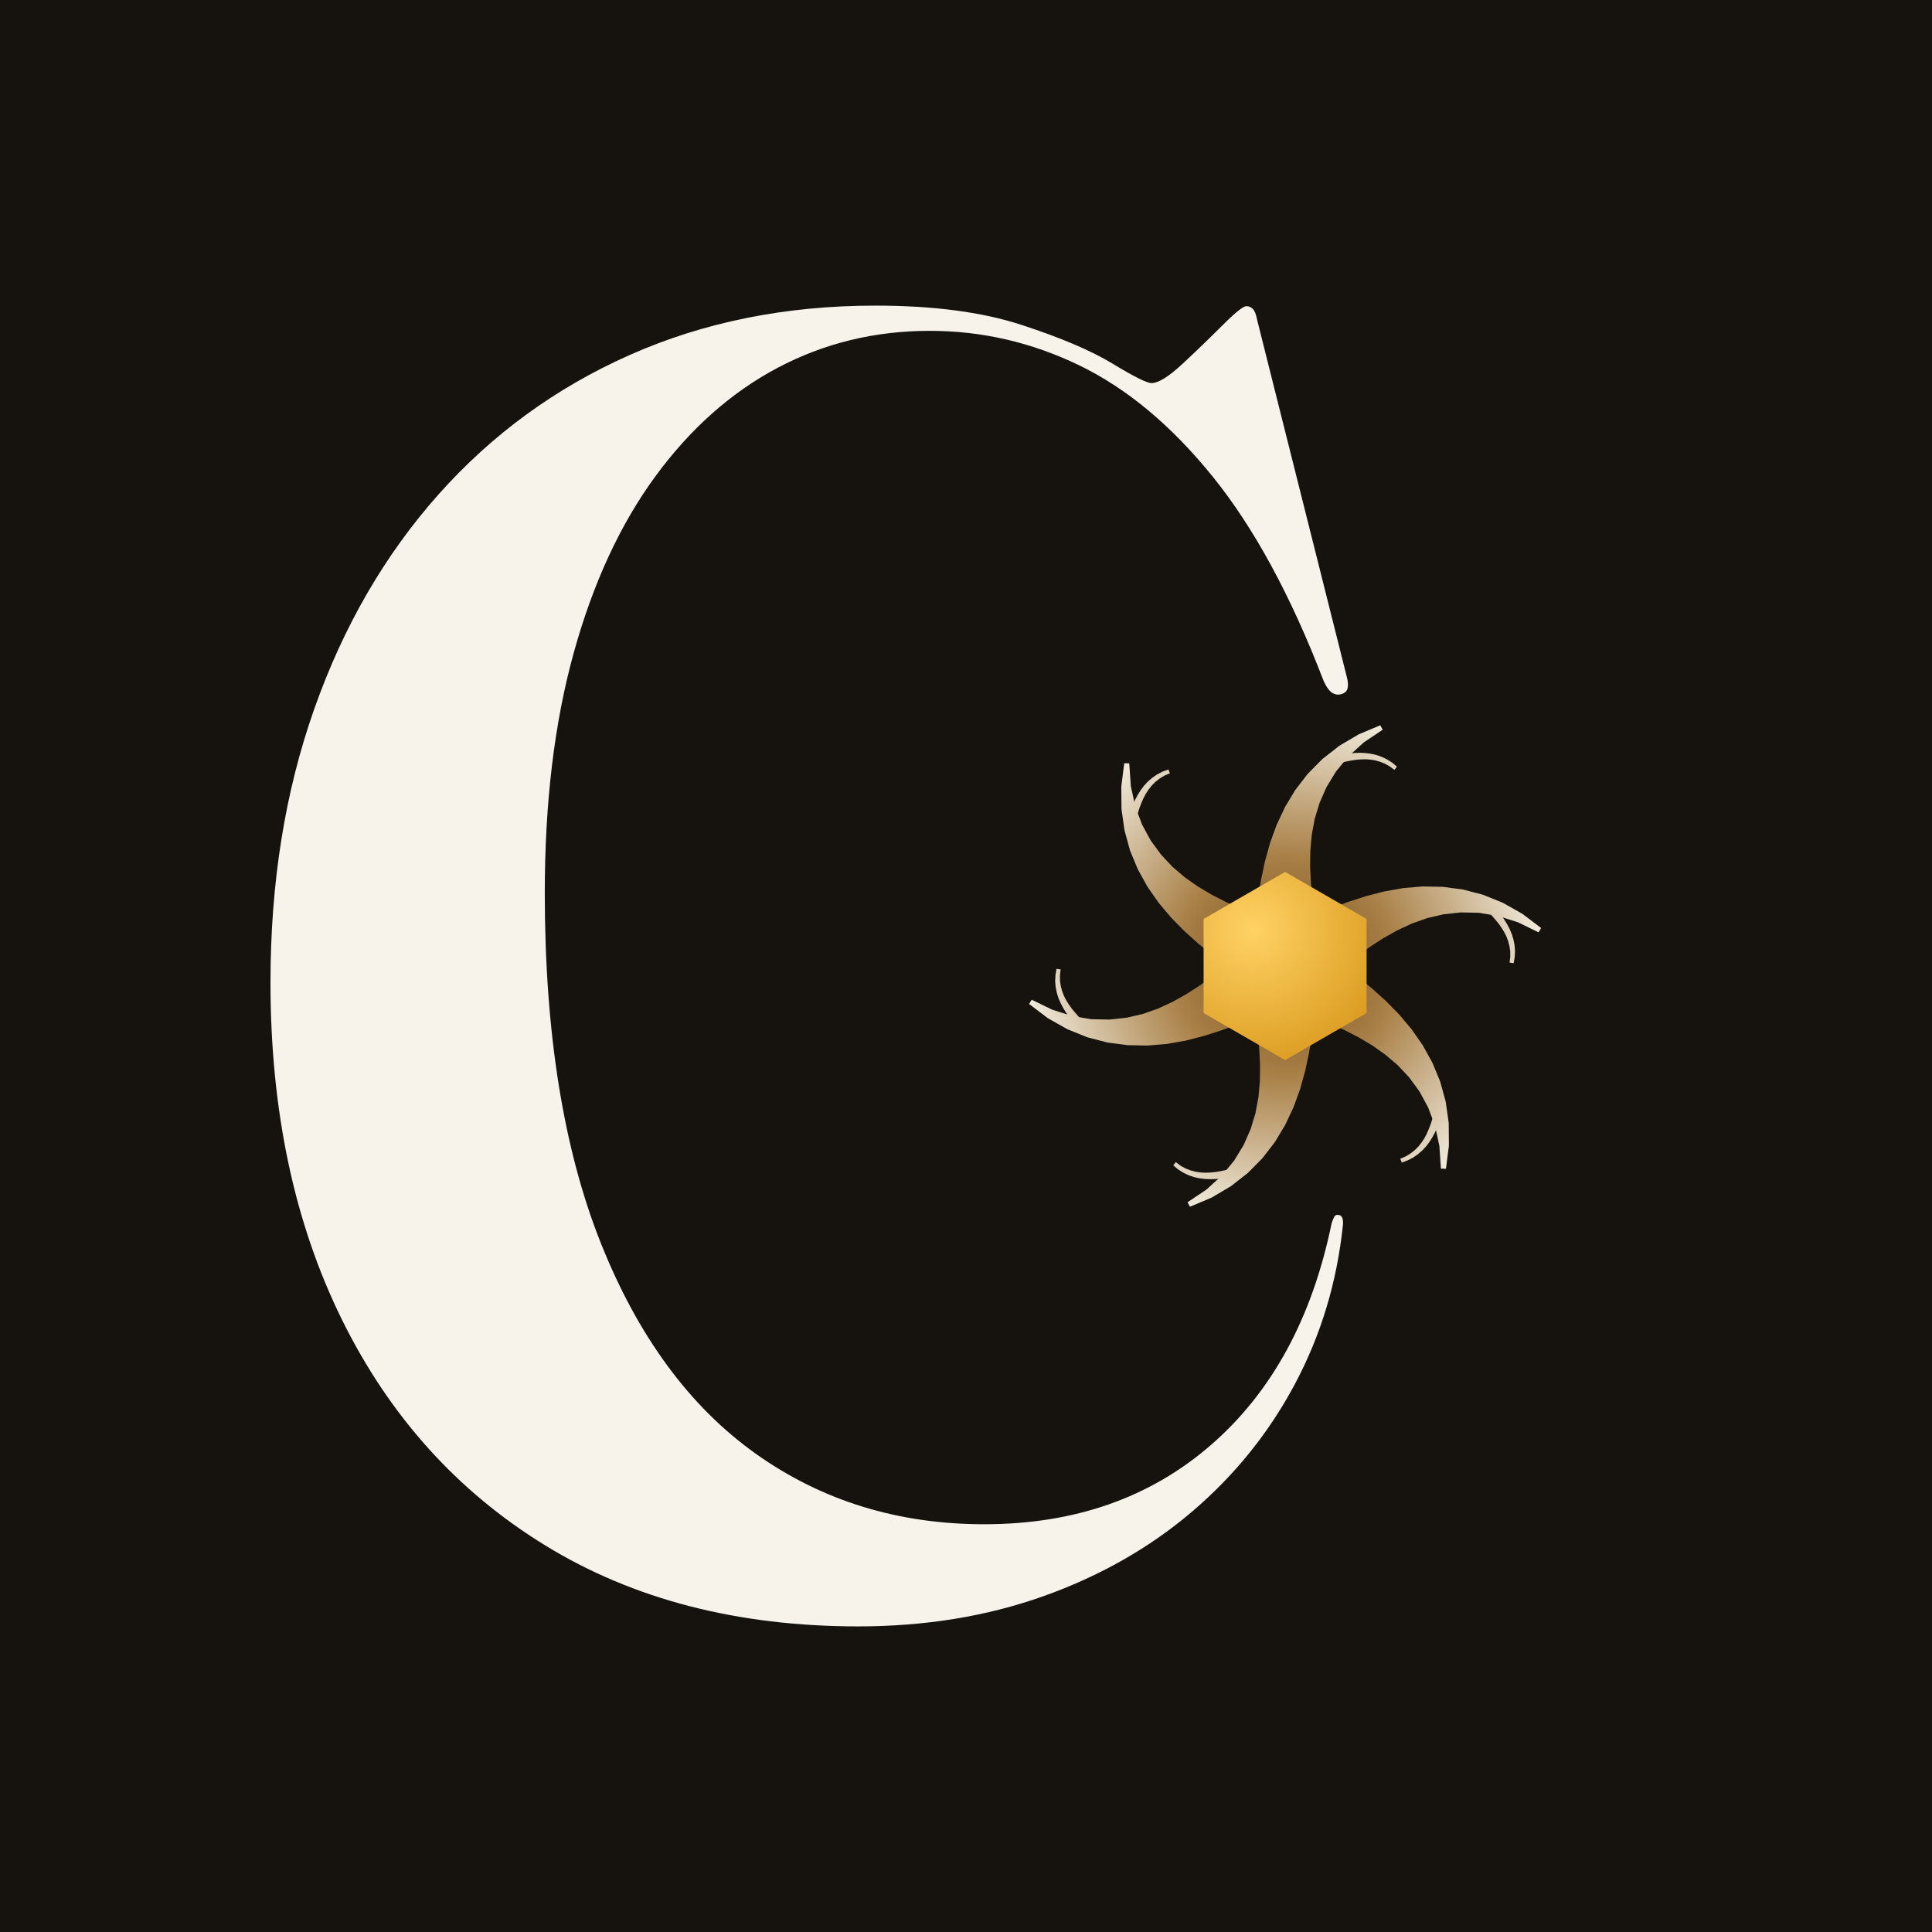
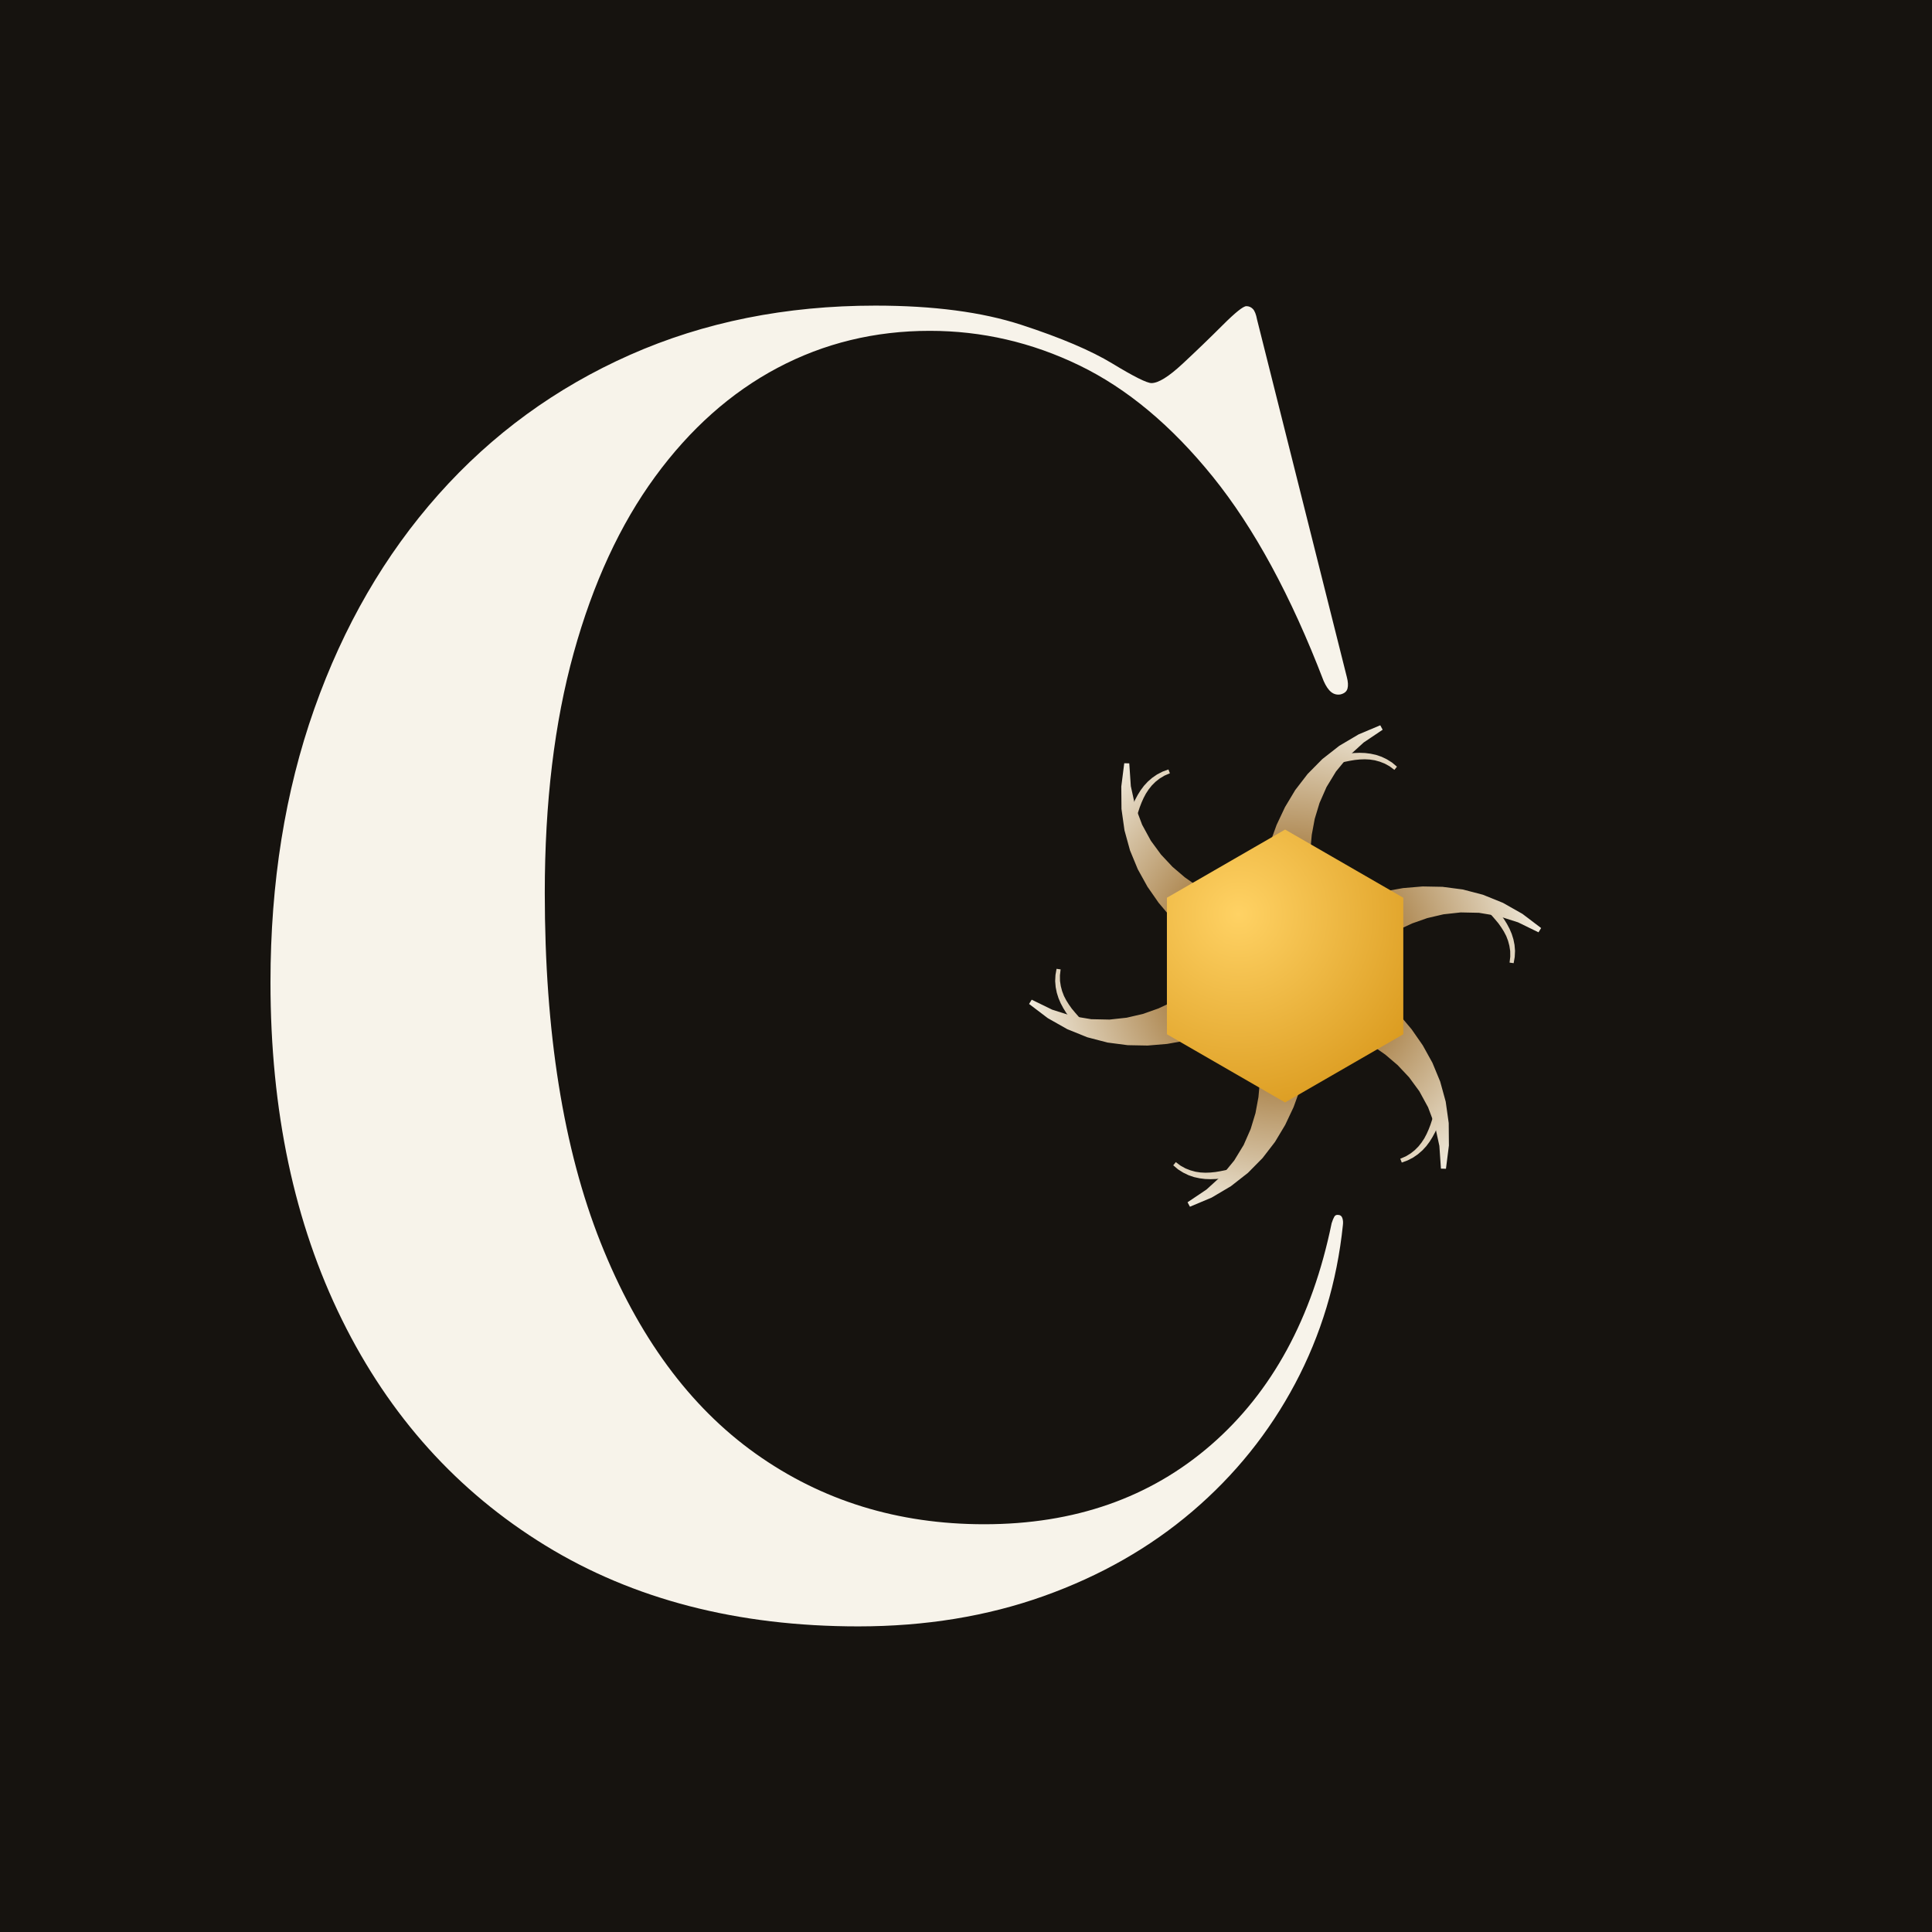
<svg xmlns="http://www.w3.org/2000/svg" width="1024" height="1024" viewBox="0 0 1024 1024">
  <rect width="1024" height="1024" fill="#16130f" />
  <svg x="143.36" y="143.36" width="737.28" height="737.28" viewBox="0.00 0.00 105.32 100.00">
    <path transform="translate(-3.6814 97.9396) scale(0.068681)" fill="#f7f3ea" d="M1235.80 -412.20Q1226.00 -318.20 1183.10 -237.50Q1140.20 -156.80 1069.90 -96.80Q999.60 -36.80 906.00 -3.40Q812.40 30.00 701.60 30.00Q502.00 30.00 356.60 -59.20Q211.20 -148.40 132.40 -308.10Q53.60 -467.80 53.60 -680.00Q53.60 -844.80 101.90 -981.50Q150.20 -1118.20 238.80 -1217.80Q327.40 -1317.40 449.90 -1371.70Q572.40 -1426.00 720.40 -1426.00Q816.40 -1426.00 881.40 -1404.80Q946.40 -1383.60 981.80 -1362.10Q1017.20 -1340.60 1024.80 -1340.60Q1036.20 -1340.60 1059.00 -1361.80Q1081.80 -1383.00 1103.00 -1404.20Q1124.20 -1425.40 1129.40 -1425.40Q1133.60 -1425.40 1136.60 -1422.30Q1139.60 -1419.20 1141.20 -1410.60L1240.20 -1016.40Q1242.20 -1008.80 1240.90 -1003.90Q1239.60 -999.00 1233.20 -997.40Q1227.40 -996.40 1222.90 -1000.00Q1218.40 -1003.60 1214.60 -1012.20Q1160.60 -1153.00 1092.30 -1237.50Q1024.00 -1322.00 945.30 -1360.10Q866.60 -1398.20 780.40 -1398.20Q689.60 -1398.20 612.59 -1357.40Q535.59 -1316.60 477.69 -1237.50Q419.79 -1158.40 387.89 -1043.20Q355.99 -928.00 355.99 -778.60Q355.99 -547.80 417.59 -393.00Q479.19 -238.20 588.49 -160.40Q697.79 -82.60 840.40 -82.60Q989.80 -82.60 1090.50 -170.10Q1191.20 -257.60 1223.40 -414.40Q1225.00 -419.40 1226.40 -421.70Q1227.80 -424.00 1230.60 -423.60Q1234.00 -423.60 1235.20 -420.20Q1236.40 -416.80 1235.80 -412.20Z" />
    <svg x="48.32" y="21.50" width="57.00" height="57.00" viewBox="0 0 120 120">
      <defs>
        <radialGradient id="ic-wd-hy" gradientUnits="userSpaceOnUse" cx="60" cy="60" r="41">
          <stop offset="0.10" stop-color="#7E5A2A" />
          <stop offset="0.42" stop-color="#A87F45" />
          <stop offset="1" stop-color="#F0EADC" />
        </radialGradient>
-         <radialGradient id="ic-wd-co" gradientUnits="userSpaceOnUse" cx="54.9" cy="54.3" r="23.25">
+         <radialGradient id="ic-wd-co" gradientUnits="userSpaceOnUse" cx="52.60" cy="51.73" r="33.71">
          <stop offset="0" stop-color="#FFD264" />
          <stop offset="1" stop-color="#DA9A1E" />
        </radialGradient>
      </defs>
      <polygon points="64.70,52.05 64.37,49.36 64.12,46.76 63.99,44.19 64.02,41.64 64.25,39.09 64.72,36.55 65.49,34.01 66.60,31.48 68.11,29.00 70.07,26.61 72.53,24.37 75.55,22.34 75.17,21.63 71.72,23.08 68.64,24.90 65.93,27.02 63.59,29.39 61.61,31.96 59.98,34.68 58.65,37.50 57.60,40.39 56.79,43.32 56.17,46.24 55.69,49.14 55.30,51.95" fill="url(#ic-wd-hy)" />
      <polygon points="67.95,27.83 68.75,27.63 69.54,27.45 70.33,27.29 71.11,27.16 71.90,27.08 72.70,27.05 73.49,27.09 74.29,27.21 75.09,27.43 75.88,27.74 76.66,28.17 77.42,28.74 77.83,28.23 77.06,27.58 76.23,27.06 75.38,26.65 74.50,26.35 73.62,26.16 72.74,26.05 71.87,26.02 71.01,26.05 70.15,26.13 69.32,26.24 68.49,26.37 67.67,26.52" fill="url(#ic-wd-hy)" />
      <polygon points="69.24,60.09 71.40,58.47 73.52,56.95 75.68,55.55 77.91,54.30 80.23,53.22 82.67,52.36 85.25,51.76 87.99,51.46 90.90,51.52 93.95,52.03 97.13,53.04 100.39,54.63 100.81,53.95 97.83,51.69 94.72,49.93 91.53,48.64 88.31,47.80 85.09,47.38 81.92,47.32 78.81,47.58 75.78,48.12 72.84,48.88 70.00,49.80 67.25,50.83 64.62,51.91" fill="url(#ic-wd-hy)" />
      <polygon points="91.83,50.80 92.40,51.39 92.96,51.98 93.49,52.59 94.00,53.20 94.46,53.85 94.88,54.52 95.25,55.23 95.54,55.99 95.75,56.78 95.88,57.62 95.89,58.51 95.78,59.46 96.43,59.55 96.60,58.57 96.65,57.59 96.57,56.64 96.39,55.74 96.12,54.88 95.77,54.06 95.36,53.29 94.91,52.56 94.41,51.86 93.90,51.19 93.37,50.54 92.83,49.90" fill="url(#ic-wd-hy)" />
      <polygon points="64.54,68.05 67.03,69.10 69.41,70.19 71.70,71.36 73.89,72.66 75.98,74.13 77.95,75.81 79.77,77.75 81.40,79.97 82.79,82.52 83.88,85.42 84.59,88.67 84.84,92.30 85.64,92.32 86.11,88.61 86.08,85.03 85.60,81.62 84.72,78.42 83.48,75.42 81.94,72.64 80.16,70.08 78.18,67.73 76.05,65.56 73.83,63.56 71.56,61.70 69.32,59.95" fill="url(#ic-wd-hy)" />
      <polygon points="83.88,82.97 83.66,83.76 83.42,84.54 83.17,85.30 82.88,86.05 82.56,86.77 82.19,87.47 81.75,88.14 81.25,88.77 80.66,89.36 80.00,89.88 79.24,90.34 78.36,90.72 78.60,91.33 79.54,90.98 80.41,90.53 81.19,89.99 81.89,89.38 82.50,88.72 83.03,88.01 83.49,87.27 83.90,86.51 84.26,85.73 84.58,84.95 84.88,84.16 85.16,83.38" fill="url(#ic-wd-hy)" />
      <polygon points="55.30,67.95 55.63,70.64 55.88,73.24 56.01,75.81 55.98,78.36 55.75,80.91 55.28,83.45 54.51,85.99 53.40,88.52 51.89,91.00 49.93,93.39 47.47,95.63 44.45,97.66 44.83,98.37 48.28,96.92 51.36,95.10 54.07,92.98 56.41,90.61 58.39,88.04 60.02,85.32 61.35,82.50 62.40,79.61 63.21,76.68 63.83,73.76 64.31,70.86 64.70,68.05" fill="url(#ic-wd-hy)" />
      <polygon points="52.05,92.17 51.25,92.37 50.46,92.55 49.67,92.71 48.89,92.84 48.10,92.92 47.30,92.95 46.51,92.91 45.71,92.79 44.91,92.57 44.12,92.26 43.34,91.83 42.58,91.26 42.17,91.77 42.94,92.42 43.77,92.94 44.62,93.35 45.50,93.65 46.38,93.84 47.26,93.95 48.13,93.98 48.99,93.95 49.85,93.87 50.68,93.76 51.51,93.63 52.33,93.48" fill="url(#ic-wd-hy)" />
      <polygon points="50.76,59.91 48.60,61.53 46.48,63.05 44.32,64.45 42.09,65.70 39.77,66.78 37.33,67.64 34.75,68.24 32.01,68.54 29.10,68.48 26.05,67.97 22.87,66.96 19.61,65.37 19.19,66.05 22.17,68.31 25.28,70.07 28.47,71.36 31.69,72.20 34.91,72.62 38.08,72.68 41.19,72.42 44.22,71.88 47.16,71.12 50.00,70.20 52.75,69.17 55.38,68.09" fill="url(#ic-wd-hy)" />
      <polygon points="28.17,69.20 27.60,68.61 27.04,68.02 26.51,67.41 26.00,66.80 25.54,66.15 25.12,65.48 24.75,64.77 24.46,64.01 24.25,63.22 24.12,62.38 24.11,61.49 24.22,60.54 23.57,60.45 23.40,61.43 23.35,62.41 23.43,63.36 23.61,64.26 23.88,65.12 24.23,65.94 24.64,66.71 25.09,67.44 25.59,68.14 26.10,68.81 26.63,69.46 27.17,70.10" fill="url(#ic-wd-hy)" />
      <polygon points="55.46,51.95 52.97,50.90 50.59,49.81 48.30,48.64 46.11,47.34 44.02,45.87 42.05,44.19 40.23,42.25 38.60,40.03 37.21,37.48 36.12,34.58 35.41,31.33 35.16,27.70 34.36,27.68 33.89,31.39 33.92,34.97 34.40,38.38 35.28,41.58 36.52,44.58 38.06,47.36 39.84,49.92 41.82,52.27 43.95,54.44 46.17,56.44 48.44,58.30 50.68,60.05" fill="url(#ic-wd-hy)" />
      <polygon points="36.12,37.03 36.34,36.24 36.58,35.46 36.83,34.70 37.12,33.95 37.44,33.23 37.81,32.53 38.25,31.86 38.75,31.23 39.34,30.64 40.00,30.12 40.76,29.66 41.64,29.28 41.40,28.67 40.46,29.02 39.59,29.47 38.81,30.01 38.11,30.62 37.50,31.28 36.97,31.99 36.51,32.73 36.10,33.49 35.74,34.27 35.42,35.05 35.12,35.84 34.84,36.62" fill="url(#ic-wd-hy)" />
-       <polygon points="60.00,45.00 72.99,52.50 72.99,67.50 60.00,75.00 47.01,67.50 47.01,52.50" fill="url(#ic-wd-co)" />
+       <polygon points="60.00,38.25 78.84,49.12 78.84,70.88 60.00,81.75 41.16,70.88 41.16,49.12" fill="url(#ic-wd-co)" />
    </svg>
  </svg>
</svg>
